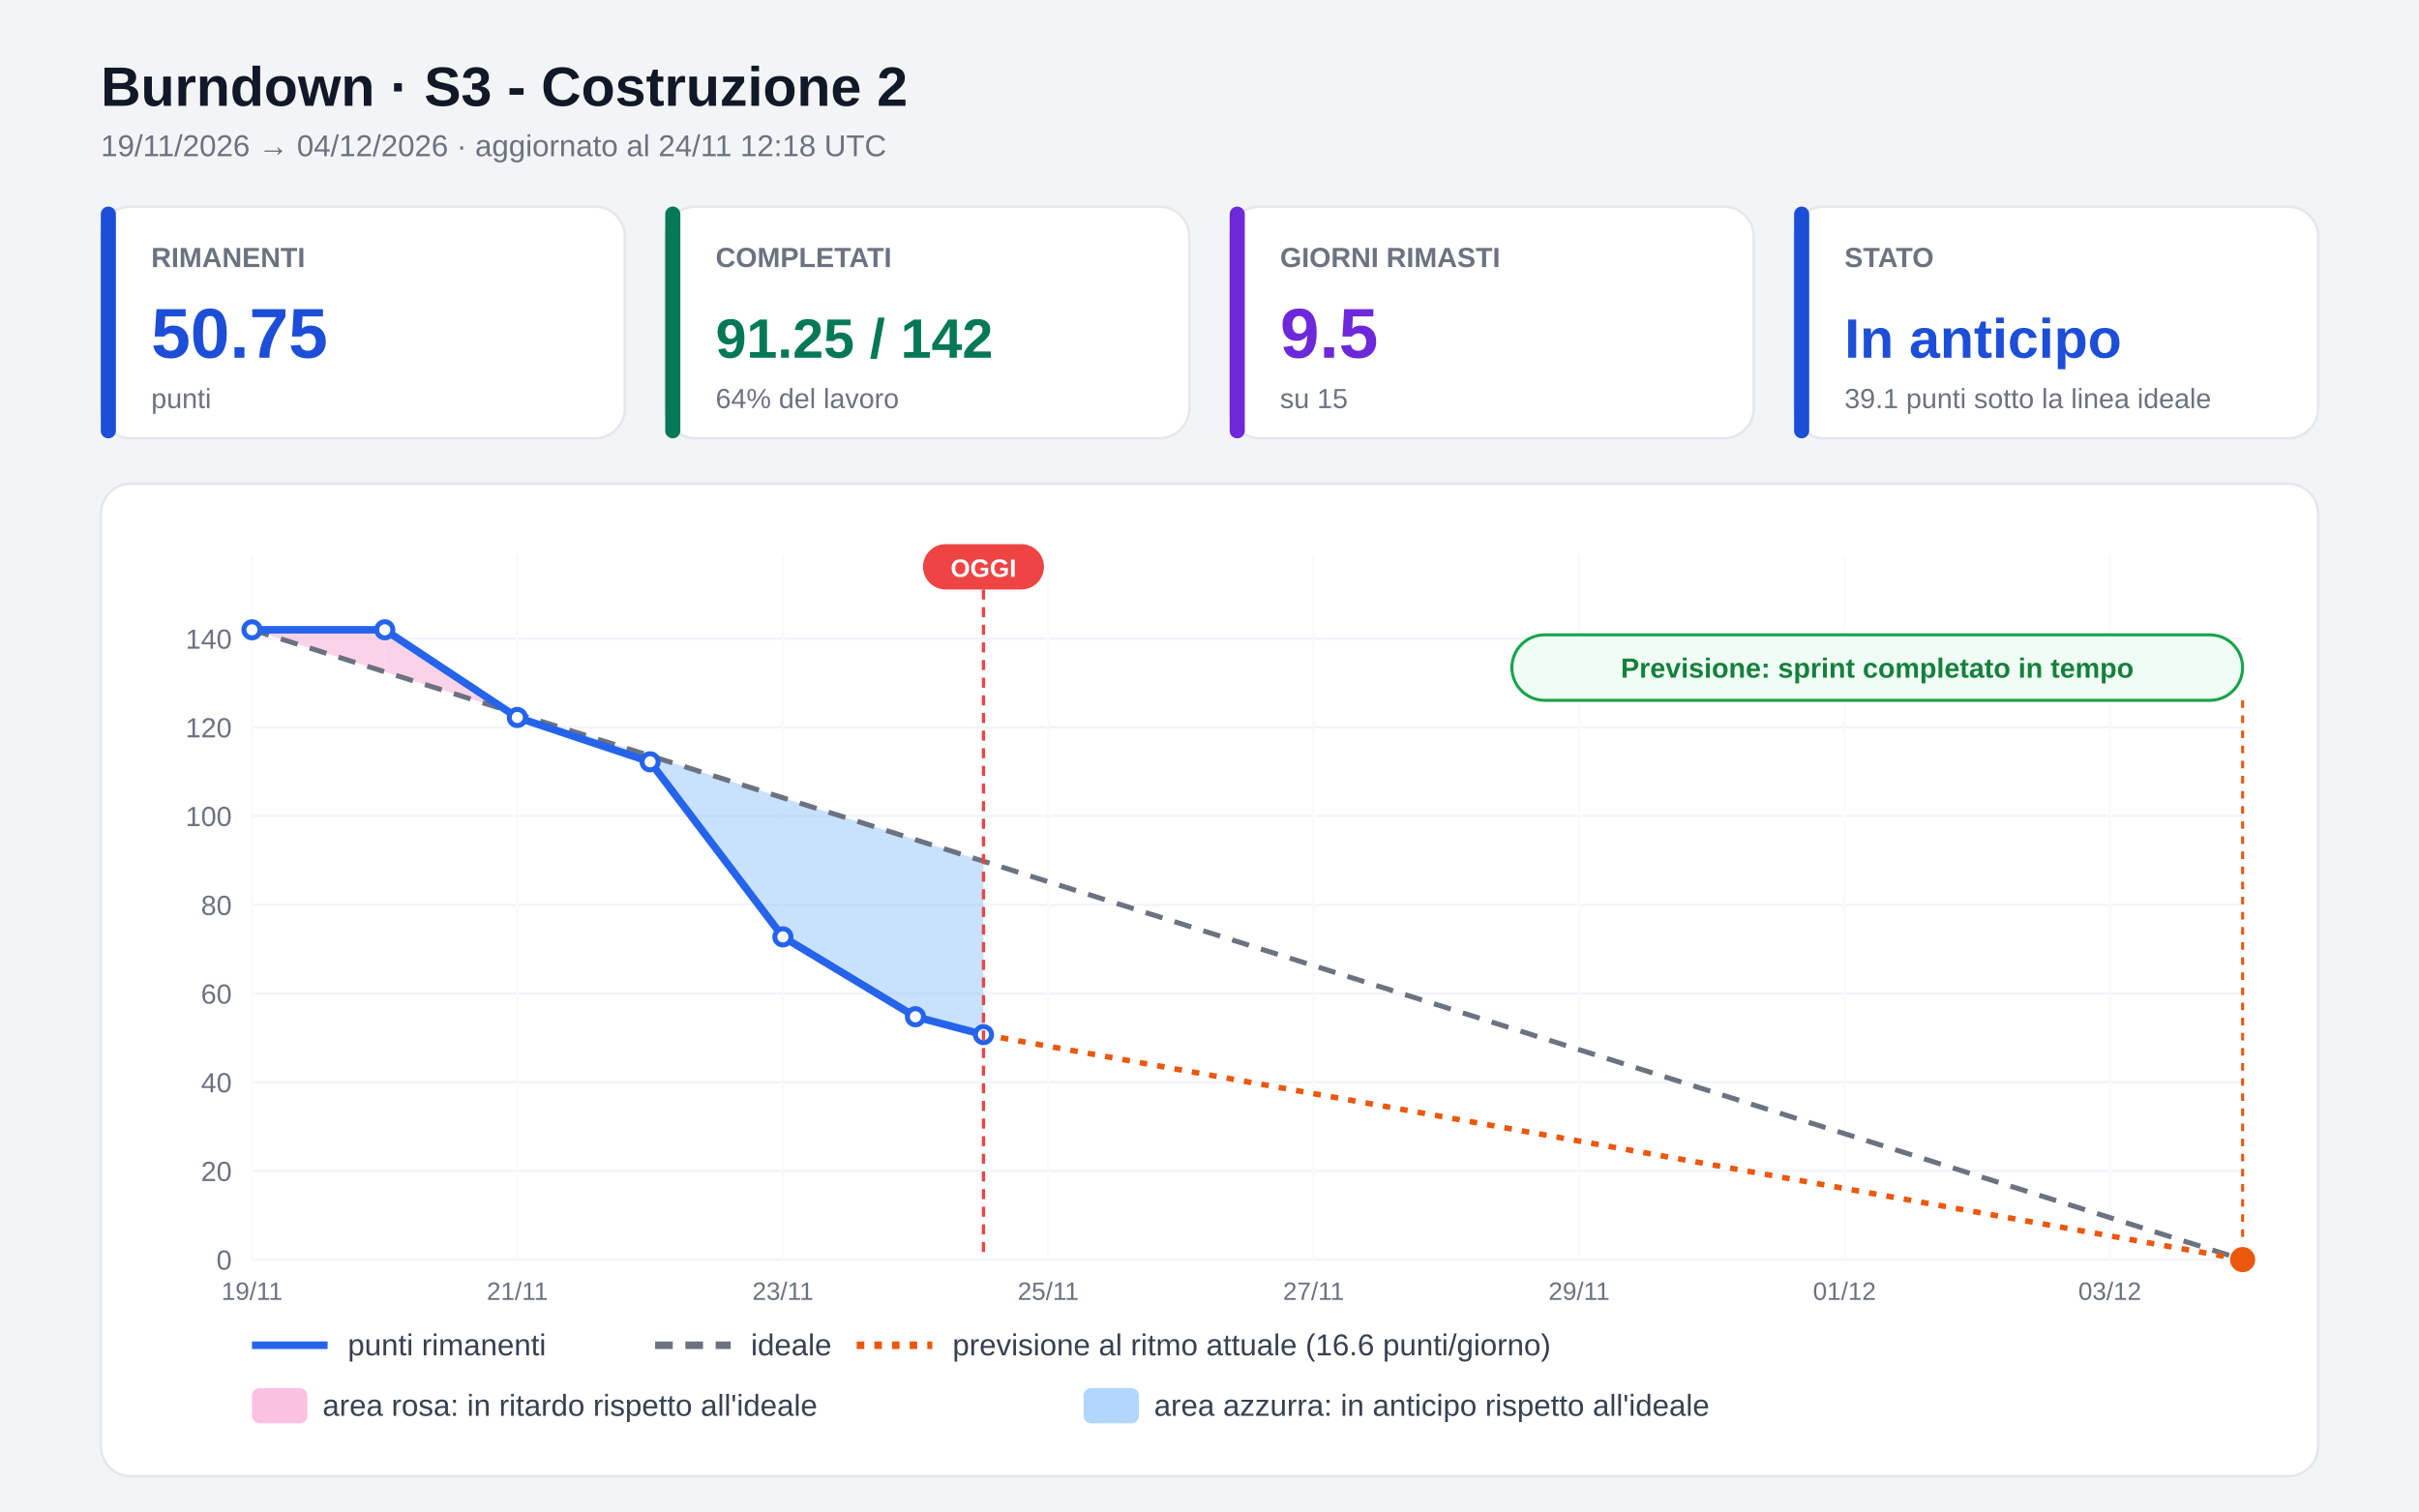
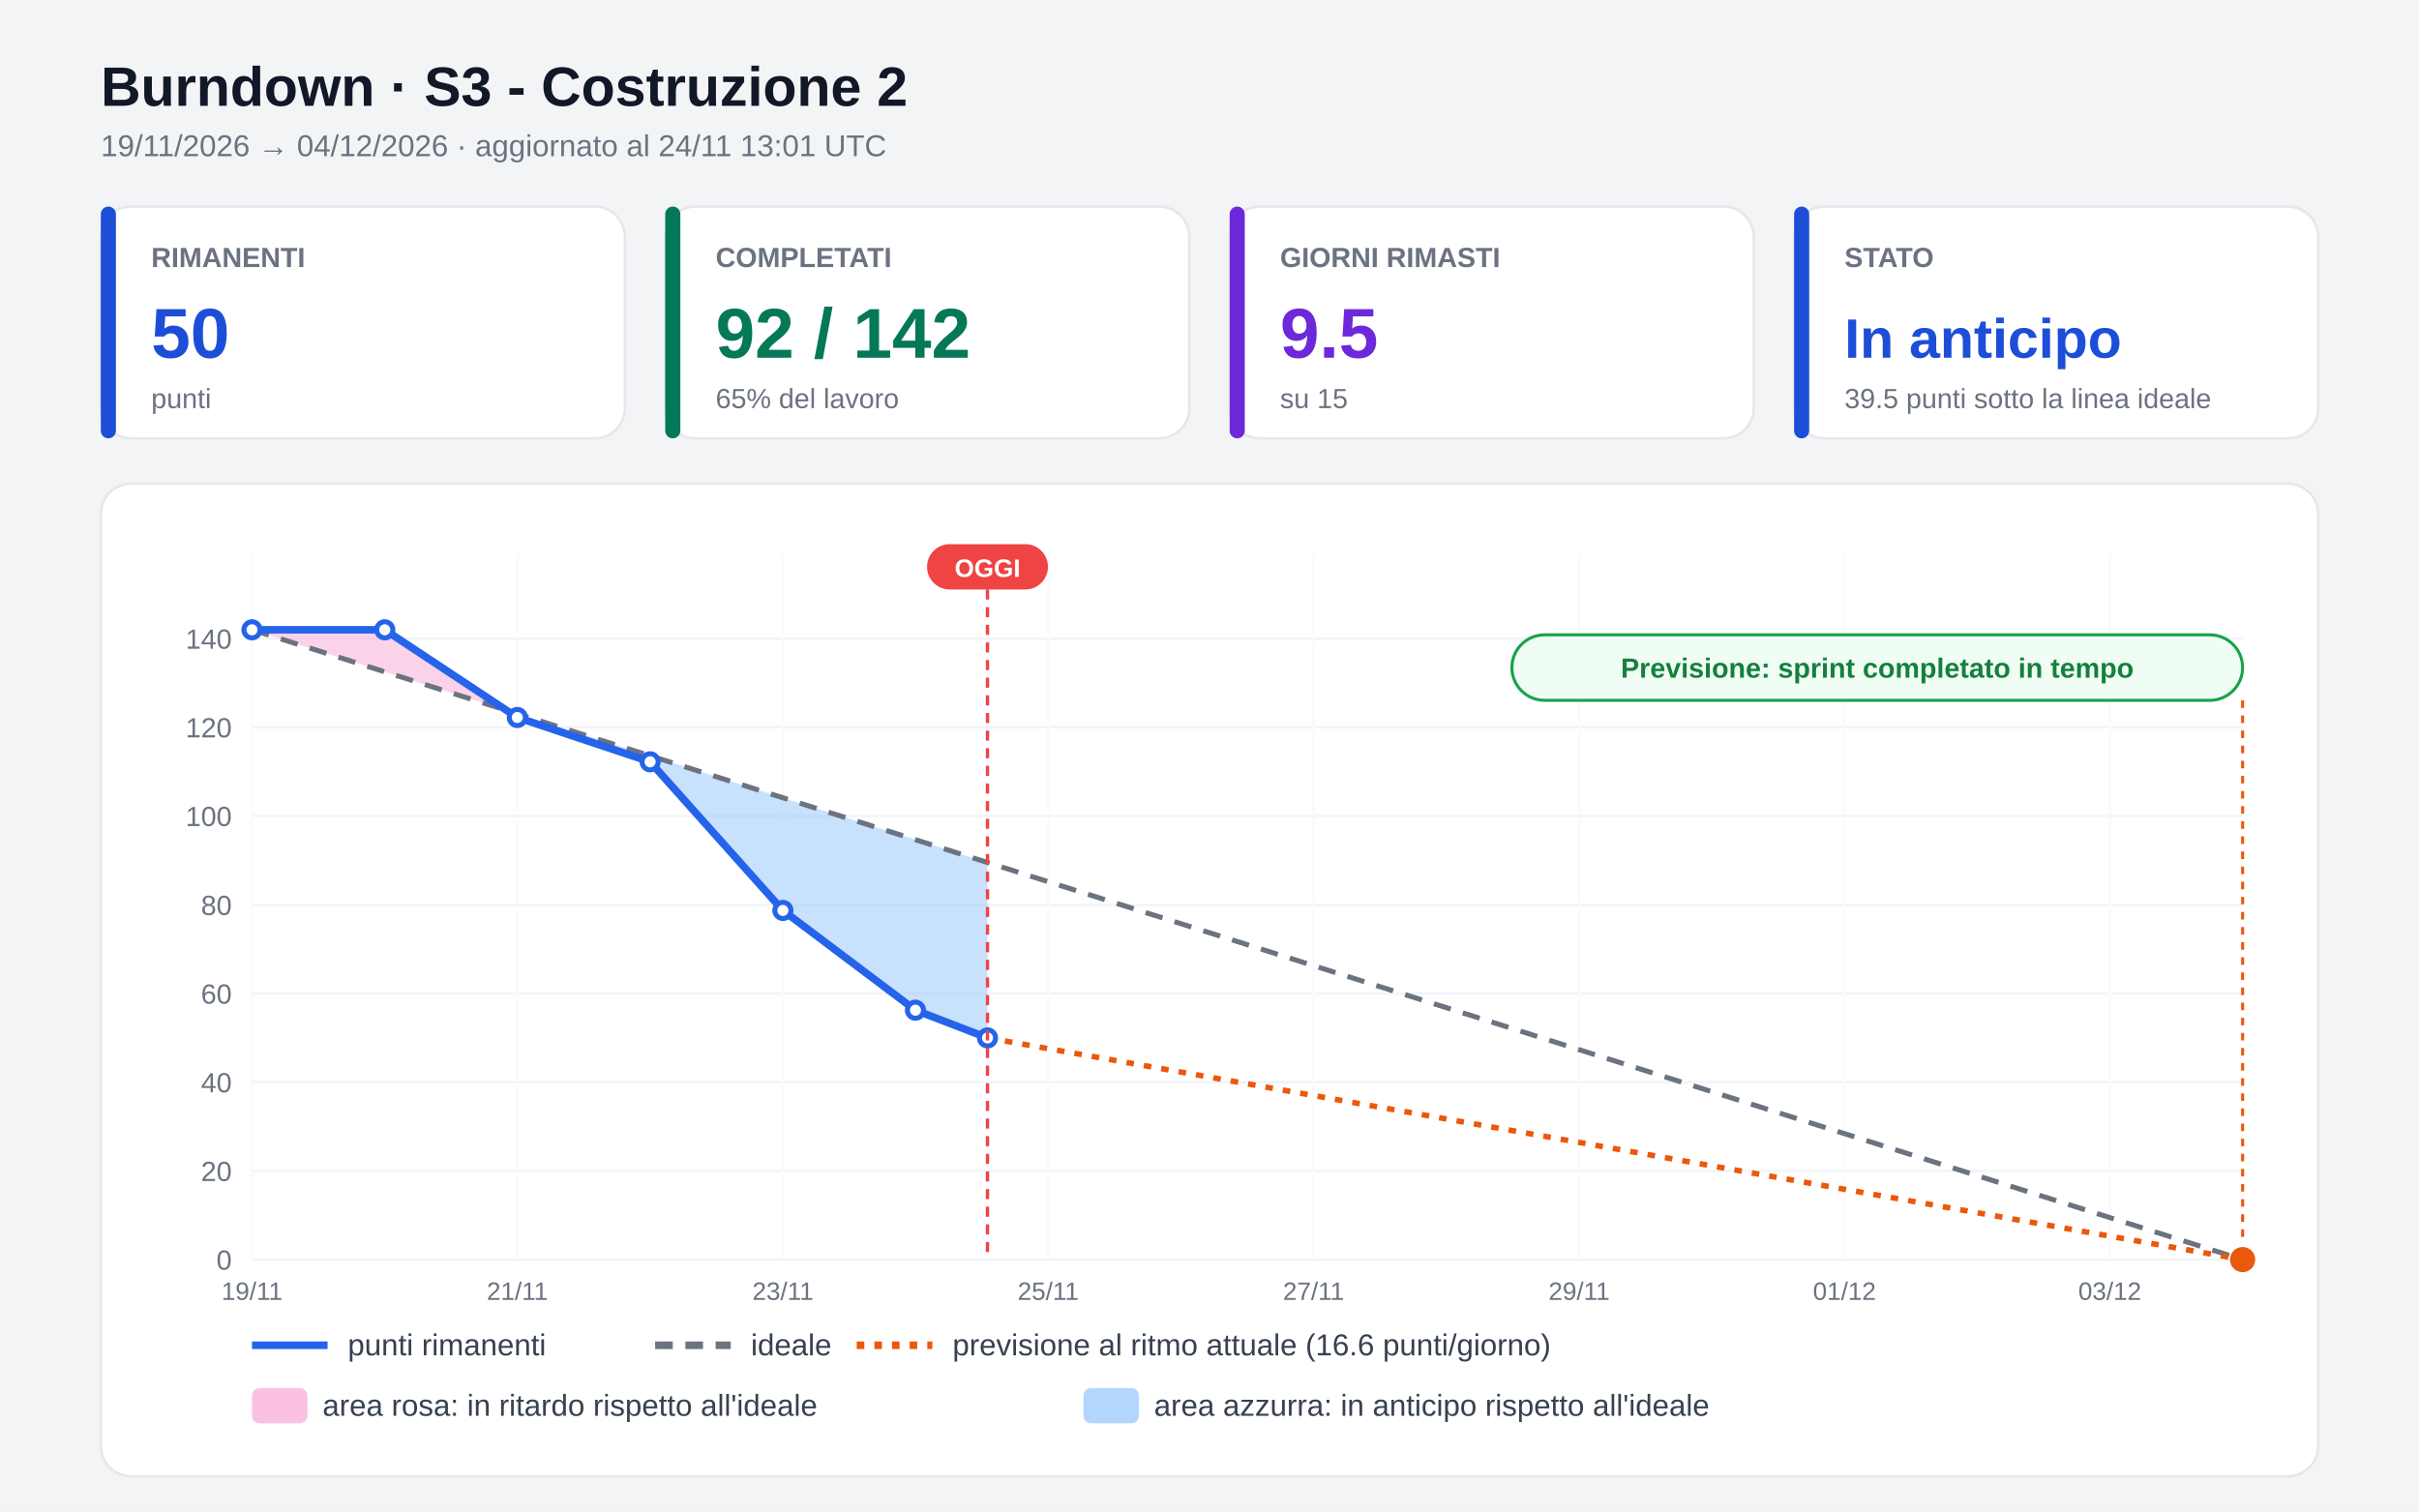
<svg xmlns="http://www.w3.org/2000/svg" viewBox="0 0 960 600" width="960" height="600" font-family="Arial">
  <rect width="960" height="600" fill="#f3f4f6" />
  <text x="40.0" y="42.0" font-size="22" text-anchor="start" fill="#111827" font-weight="bold">Burndown · S3 - Costruzione 2</text>
-   <text x="40.0" y="62.0" font-size="12" text-anchor="start" fill="#6b7280" font-weight="normal">19/11/2026 → 04/12/2026 · aggiornato al 24/11 12:18 UTC</text>
+   <text x="40.0" y="62.0" font-size="12" text-anchor="start" fill="#6b7280" font-weight="normal">19/11/2026 → 04/12/2026 · aggiornato al 24/11 13:01 UTC</text>
  <rect x="40.0" y="82.0" width="208.0" height="92.0" rx="12" fill="#ffffff" fill-opacity="1.0" stroke="#e5e7eb" stroke-width="1" />
  <rect x="40.0" y="82.0" width="6.0" height="92.0" rx="3" fill="#1d4ed8" fill-opacity="1.0" stroke="none" stroke-width="1" />
  <text x="60.0" y="106.0" font-size="11" text-anchor="start" fill="#6b7280" font-weight="bold">RIMANENTI</text>
-   <text x="60.0" y="142.0" font-size="28" text-anchor="start" fill="#1d4ed8" font-weight="bold">50.75</text>
+   <text x="60.0" y="142.0" font-size="28" text-anchor="start" fill="#1d4ed8" font-weight="bold">50</text>
  <text x="60.0" y="162.0" font-size="11" text-anchor="start" fill="#6b7280" font-weight="normal">punti</text>
  <rect x="264.0" y="82.0" width="208.0" height="92.0" rx="12" fill="#ffffff" fill-opacity="1.0" stroke="#e5e7eb" stroke-width="1" />
  <rect x="264.0" y="82.0" width="6.0" height="92.0" rx="3" fill="#047857" fill-opacity="1.0" stroke="none" stroke-width="1" />
  <text x="284.0" y="106.0" font-size="11" text-anchor="start" fill="#6b7280" font-weight="bold">COMPLETATI</text>
-   <text x="284.0" y="142.0" font-size="22" text-anchor="start" fill="#047857" font-weight="bold">91.25 / 142</text>
-   <text x="284.0" y="162.0" font-size="11" text-anchor="start" fill="#6b7280" font-weight="normal">64% del lavoro</text>
+   <text x="284.0" y="142.0" font-size="28" text-anchor="start" fill="#047857" font-weight="bold">92 / 142</text>
+   <text x="284.0" y="162.0" font-size="11" text-anchor="start" fill="#6b7280" font-weight="normal">65% del lavoro</text>
  <rect x="488.0" y="82.0" width="208.0" height="92.0" rx="12" fill="#ffffff" fill-opacity="1.0" stroke="#e5e7eb" stroke-width="1" />
  <rect x="488.0" y="82.0" width="6.0" height="92.0" rx="3" fill="#6d28d9" fill-opacity="1.0" stroke="none" stroke-width="1" />
  <text x="508.0" y="106.0" font-size="11" text-anchor="start" fill="#6b7280" font-weight="bold">GIORNI RIMASTI</text>
  <text x="508.0" y="142.0" font-size="28" text-anchor="start" fill="#6d28d9" font-weight="bold">9.5</text>
  <text x="508.0" y="162.0" font-size="11" text-anchor="start" fill="#6b7280" font-weight="normal">su 15</text>
  <rect x="712.0" y="82.0" width="208.0" height="92.0" rx="12" fill="#ffffff" fill-opacity="1.0" stroke="#e5e7eb" stroke-width="1" />
  <rect x="712.0" y="82.0" width="6.0" height="92.0" rx="3" fill="#1d4ed8" fill-opacity="1.0" stroke="none" stroke-width="1" />
  <text x="732.0" y="106.0" font-size="11" text-anchor="start" fill="#6b7280" font-weight="bold">STATO</text>
  <text x="732.0" y="142.0" font-size="22" text-anchor="start" fill="#1d4ed8" font-weight="bold">In anticipo</text>
-   <text x="732.0" y="162.0" font-size="11" text-anchor="start" fill="#6b7280" font-weight="normal">39.1 punti sotto la linea ideale</text>
+   <text x="732.0" y="162.0" font-size="11" text-anchor="start" fill="#6b7280" font-weight="normal">39.5 punti sotto la linea ideale</text>
  <rect x="40.0" y="192.0" width="880.0" height="394.0" rx="12" fill="#ffffff" fill-opacity="1.0" stroke="#e5e7eb" stroke-width="1" />
  <line x1="100.0" y1="500.0" x2="890.0" y2="500.0" stroke="#f1f5f9" stroke-width="1" />
  <text x="92.0" y="504.0" font-size="11" text-anchor="end" fill="#6b7280" font-weight="normal">0</text>
  <line x1="100.0" y1="464.8" x2="890.0" y2="464.8" stroke="#f1f5f9" stroke-width="1" />
  <text x="92.0" y="468.8" font-size="11" text-anchor="end" fill="#6b7280" font-weight="normal">20</text>
  <line x1="100.0" y1="429.6" x2="890.0" y2="429.6" stroke="#f1f5f9" stroke-width="1" />
  <text x="92.0" y="433.6" font-size="11" text-anchor="end" fill="#6b7280" font-weight="normal">40</text>
  <line x1="100.0" y1="394.4" x2="890.0" y2="394.4" stroke="#f1f5f9" stroke-width="1" />
  <text x="92.0" y="398.4" font-size="11" text-anchor="end" fill="#6b7280" font-weight="normal">60</text>
  <line x1="100.0" y1="359.2" x2="890.0" y2="359.2" stroke="#f1f5f9" stroke-width="1" />
  <text x="92.0" y="363.2" font-size="11" text-anchor="end" fill="#6b7280" font-weight="normal">80</text>
  <line x1="100.0" y1="323.9" x2="890.0" y2="323.9" stroke="#f1f5f9" stroke-width="1" />
  <text x="92.0" y="327.9" font-size="11" text-anchor="end" fill="#6b7280" font-weight="normal">100</text>
  <line x1="100.0" y1="288.7" x2="890.0" y2="288.7" stroke="#f1f5f9" stroke-width="1" />
  <text x="92.0" y="292.7" font-size="11" text-anchor="end" fill="#6b7280" font-weight="normal">120</text>
  <line x1="100.0" y1="253.5" x2="890.0" y2="253.5" stroke="#f1f5f9" stroke-width="1" />
  <text x="92.0" y="257.5" font-size="11" text-anchor="end" fill="#6b7280" font-weight="normal">140</text>
  <line x1="100.0" y1="220.0" x2="100.0" y2="500.0" stroke="#f8fafc" stroke-width="1" />
  <text x="100.0" y="516.0" font-size="10" text-anchor="middle" fill="#6b7280" font-weight="normal">19/11</text>
  <line x1="205.3" y1="220.0" x2="205.3" y2="500.0" stroke="#f8fafc" stroke-width="1" />
  <text x="205.3" y="516.0" font-size="10" text-anchor="middle" fill="#6b7280" font-weight="normal">21/11</text>
  <line x1="310.7" y1="220.0" x2="310.7" y2="500.0" stroke="#f8fafc" stroke-width="1" />
  <text x="310.7" y="516.0" font-size="10" text-anchor="middle" fill="#6b7280" font-weight="normal">23/11</text>
  <line x1="416.0" y1="220.0" x2="416.0" y2="500.0" stroke="#f8fafc" stroke-width="1" />
  <text x="416.0" y="516.0" font-size="10" text-anchor="middle" fill="#6b7280" font-weight="normal">25/11</text>
  <line x1="521.3" y1="220.0" x2="521.3" y2="500.0" stroke="#f8fafc" stroke-width="1" />
  <text x="521.3" y="516.0" font-size="10" text-anchor="middle" fill="#6b7280" font-weight="normal">27/11</text>
  <line x1="626.7" y1="220.0" x2="626.7" y2="500.0" stroke="#f8fafc" stroke-width="1" />
  <text x="626.7" y="516.0" font-size="10" text-anchor="middle" fill="#6b7280" font-weight="normal">29/11</text>
  <line x1="732.0" y1="220.0" x2="732.0" y2="500.0" stroke="#f8fafc" stroke-width="1" />
  <text x="732.0" y="516.0" font-size="10" text-anchor="middle" fill="#6b7280" font-weight="normal">01/12</text>
  <line x1="837.3" y1="220.0" x2="837.3" y2="500.0" stroke="#f8fafc" stroke-width="1" />
  <text x="837.3" y="516.0" font-size="10" text-anchor="middle" fill="#6b7280" font-weight="normal">03/12</text>
  <polygon points="100.0,250.0 152.7,250.0 152.7,266.7 100.0,250.0" fill="#f9a8d4" fill-opacity="0.5" stroke="none" stroke-width="1.5" stroke-linejoin="round" />
  <polygon points="152.7,250.0 201.2,282.0 152.7,266.7" fill="#f9a8d4" fill-opacity="0.5" stroke="none" stroke-width="1.5" stroke-linejoin="round" />
  <polygon points="201.2,282.0 205.3,284.8 205.3,283.3" fill="#93c5fd" fill-opacity="0.5" stroke="none" stroke-width="1.5" stroke-linejoin="round" />
  <polygon points="205.3,284.8 258.0,302.4 258.0,300.0 205.3,283.3" fill="#93c5fd" fill-opacity="0.5" stroke="none" stroke-width="1.5" stroke-linejoin="round" />
-   <polygon points="258.0,302.4 310.7,371.9 310.7,316.7 258.0,300.0" fill="#93c5fd" fill-opacity="0.5" stroke="none" stroke-width="1.5" stroke-linejoin="round" />
-   <polygon points="310.7,371.9 363.3,403.6 363.3,333.3 310.7,316.7" fill="#93c5fd" fill-opacity="0.5" stroke="none" stroke-width="1.5" stroke-linejoin="round" />
-   <polygon points="363.3,403.6 390.3,410.7 390.3,341.9 363.3,333.3" fill="#93c5fd" fill-opacity="0.5" stroke="none" stroke-width="1.5" stroke-linejoin="round" />
+   <polygon points="258.0,302.4 310.7,361.4 310.7,316.7 258.0,300.0" fill="#93c5fd" fill-opacity="0.5" stroke="none" stroke-width="1.5" stroke-linejoin="round" />
+   <polygon points="310.7,361.4 363.3,401.0 363.3,333.3 310.7,316.7" fill="#93c5fd" fill-opacity="0.5" stroke="none" stroke-width="1.5" stroke-linejoin="round" />
+   <polygon points="363.3,401.0 391.9,412.0 391.9,342.4 363.3,333.3" fill="#93c5fd" fill-opacity="0.5" stroke="none" stroke-width="1.5" stroke-linejoin="round" />
  <polyline points="100.0,250.0 890.0,500.0" fill="none" fill-opacity="1.0" stroke="#6b7280" stroke-width="2" stroke-linejoin="round" stroke-dasharray="7 5" />
-   <polyline points="390.3,410.7 890.0,500.0" fill="none" fill-opacity="1.0" stroke="#ea580c" stroke-width="2.2" stroke-linejoin="round" stroke-dasharray="3 4" />
-   <polyline points="100.0,250.0 152.7,250.0 205.3,284.8 258.0,302.4 310.7,371.9 363.3,403.6 390.3,410.7" fill="none" fill-opacity="1.0" stroke="#2563eb" stroke-width="3" stroke-linejoin="round" />
+   <polyline points="391.9,412.0 890.0,500.0" fill="none" fill-opacity="1.0" stroke="#ea580c" stroke-width="2.2" stroke-linejoin="round" stroke-dasharray="3 4" />
+   <polyline points="100.0,250.0 152.7,250.0 205.3,284.8 258.0,302.4 310.7,361.4 363.3,401.0 391.9,412.0" fill="none" fill-opacity="1.0" stroke="#2563eb" stroke-width="3" stroke-linejoin="round" />
  <circle cx="100.0" cy="250.0" r="3.2" fill="#ffffff" stroke="#2563eb" stroke-width="2" />
  <circle cx="152.7" cy="250.0" r="3.2" fill="#ffffff" stroke="#2563eb" stroke-width="2" />
  <circle cx="205.3" cy="284.8" r="3.2" fill="#ffffff" stroke="#2563eb" stroke-width="2" />
  <circle cx="258.0" cy="302.4" r="3.2" fill="#ffffff" stroke="#2563eb" stroke-width="2" />
-   <circle cx="310.7" cy="371.9" r="3.2" fill="#ffffff" stroke="#2563eb" stroke-width="2" />
-   <circle cx="363.3" cy="403.6" r="3.2" fill="#ffffff" stroke="#2563eb" stroke-width="2" />
-   <circle cx="390.3" cy="410.7" r="3.2" fill="#ffffff" stroke="#2563eb" stroke-width="2" />
-   <line x1="390.3" y1="220.0" x2="390.3" y2="500.0" stroke="#ef4444" stroke-width="1.3" stroke-dasharray="4 3" />
-   <rect x="366.3" y="216.0" width="48.0" height="18.0" rx="9" fill="#ef4444" fill-opacity="1.0" stroke="none" stroke-width="1" />
-   <text x="390.3" y="229.0" font-size="10" text-anchor="middle" fill="#ffffff" font-weight="bold">OGGI</text>
+   <circle cx="310.7" cy="361.4" r="3.2" fill="#ffffff" stroke="#2563eb" stroke-width="2" />
+   <circle cx="363.3" cy="401.0" r="3.2" fill="#ffffff" stroke="#2563eb" stroke-width="2" />
+   <circle cx="391.9" cy="412.0" r="3.2" fill="#ffffff" stroke="#2563eb" stroke-width="2" />
+   <line x1="391.9" y1="220.0" x2="391.9" y2="500.0" stroke="#ef4444" stroke-width="1.3" stroke-dasharray="4 3" />
+   <rect x="367.9" y="216.0" width="48.0" height="18.0" rx="9" fill="#ef4444" fill-opacity="1.0" stroke="none" stroke-width="1" />
+   <text x="391.9" y="229.0" font-size="10" text-anchor="middle" fill="#ffffff" font-weight="bold">OGGI</text>
  <circle cx="890.0" cy="500.0" r="5" fill="#ea580c" />
  <line x1="890.0" y1="278.0" x2="890.0" y2="494.0" stroke="#ea580c" stroke-width="1.2" stroke-dasharray="3 3" />
  <rect x="600.0" y="252.0" width="290.0" height="26.0" rx="13" fill="#f0fdf4" fill-opacity="1.0" stroke="#16a34a" stroke-width="1.2" />
  <text x="745.0" y="269.0" font-size="11" text-anchor="middle" fill="#15803d" font-weight="bold">Previsione: sprint completato in tempo</text>
  <line x1="100.0" y1="534.0" x2="130.0" y2="534.0" stroke="#2563eb" stroke-width="3" />
  <text x="138.0" y="538.0" font-size="12" text-anchor="start" fill="#374151" font-weight="normal">punti rimanenti</text>
  <line x1="260.0" y1="534.0" x2="290.0" y2="534.0" stroke="#6b7280" stroke-width="3" stroke-dasharray="7 5" />
  <text x="298.0" y="538.0" font-size="12" text-anchor="start" fill="#374151" font-weight="normal">ideale</text>
  <line x1="340.0" y1="534.0" x2="370.0" y2="534.0" stroke="#ea580c" stroke-width="3" stroke-dasharray="3 4" />
  <text x="378.0" y="538.0" font-size="12" text-anchor="start" fill="#374151" font-weight="normal">previsione al ritmo attuale (16.6 punti/giorno)</text>
  <rect x="100.0" y="551.0" width="22.0" height="14.0" rx="3" fill="#f9a8d4" fill-opacity="0.7" stroke="none" stroke-width="1" />
  <text x="128.0" y="562.0" font-size="12" text-anchor="start" fill="#374151" font-weight="normal">area rosa: in ritardo rispetto all'ideale</text>
  <rect x="430.0" y="551.0" width="22.0" height="14.0" rx="3" fill="#93c5fd" fill-opacity="0.7" stroke="none" stroke-width="1" />
  <text x="458.0" y="562.0" font-size="12" text-anchor="start" fill="#374151" font-weight="normal">area azzurra: in anticipo rispetto all'ideale</text>
</svg>
